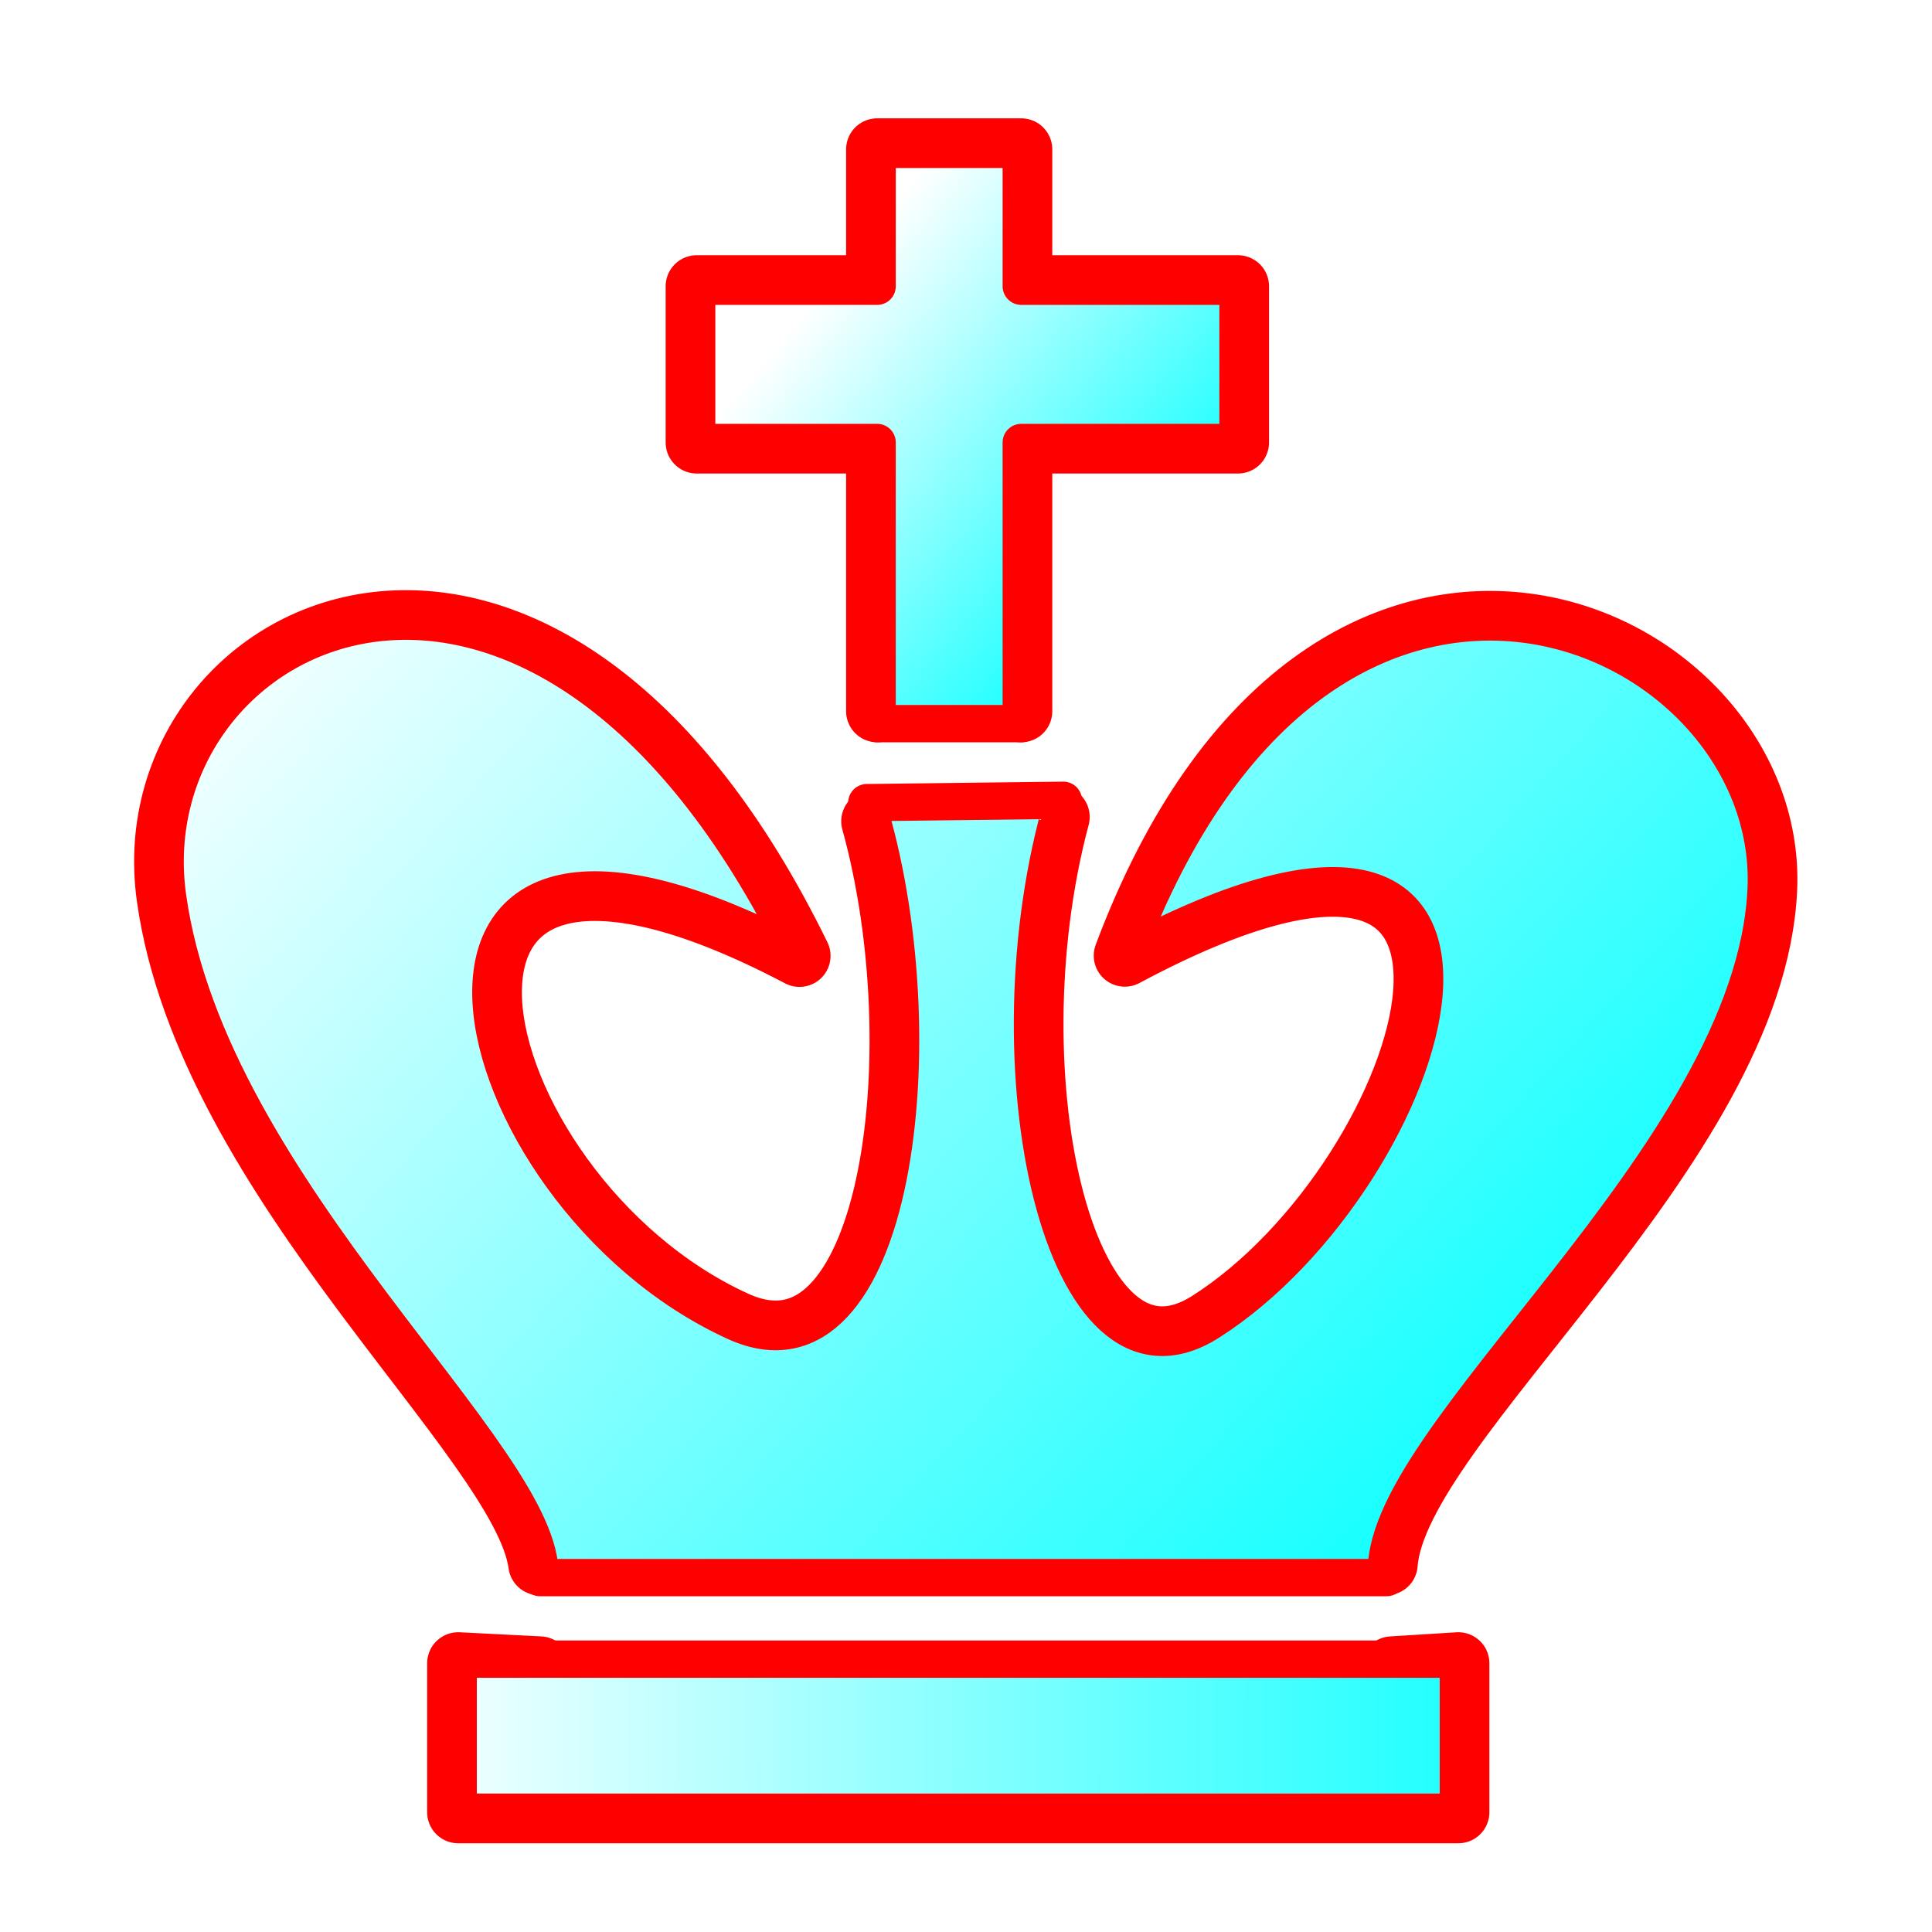
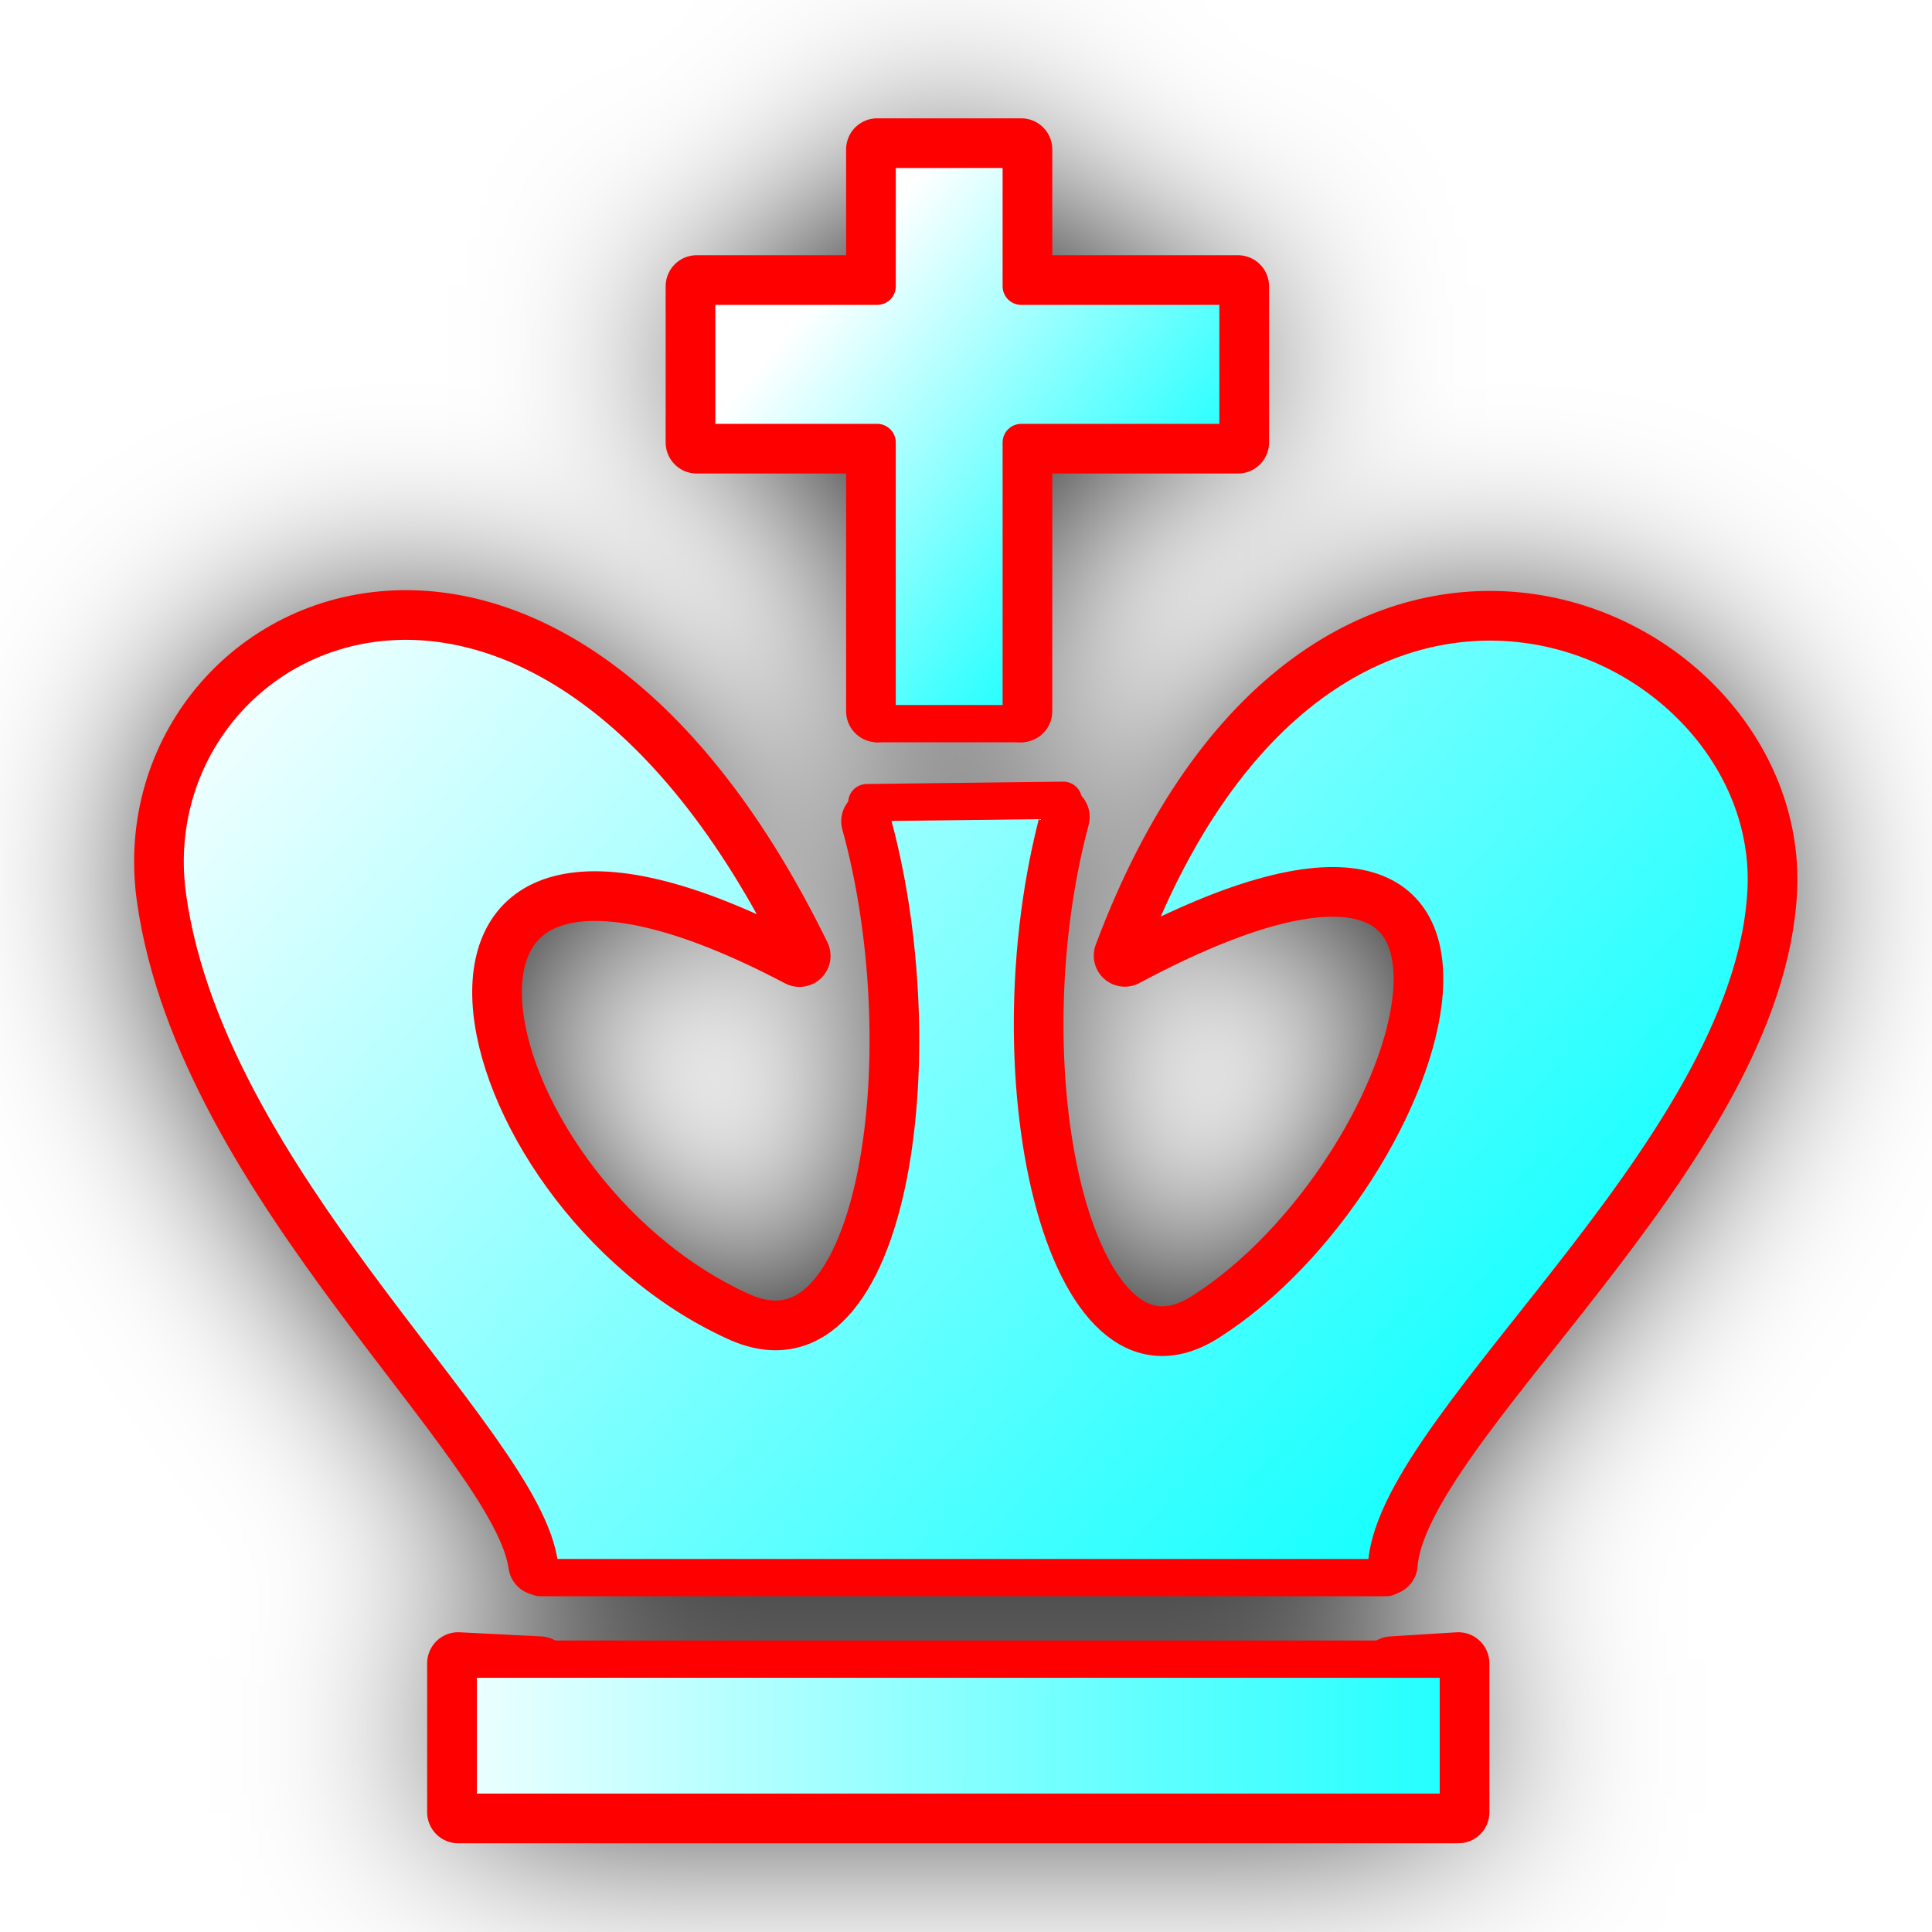
<svg xmlns="http://www.w3.org/2000/svg" xmlns:xlink="http://www.w3.org/1999/xlink" width="700pt" height="700pt" id="king" viewBox="0 0 933.333 933.333" version="1.0">
  <style id="style-base">
    .base { 
      fill-opacity:1;
      fill-rule:evenodd;
      stroke-miterlimit:4;
      stroke-dasharray:none;
      stroke-linecap:round;
      stroke-linejoin:round;
      stroke-opacity:1
+     }
+     .shadow {
+       stroke:none;
+       filter:url(#filterBlur);
    }
  </style>
  <style id="stroke-medium">
    .stroke-medium {
      stroke-width: 18;
    }
  </style>
  <style id="stroke-boundary">
    .stroke-boundary {
      stroke-width: 30;
    }
  </style>
  <style id="stroke-color">
    .stroke-color {
      stroke:#ff0000;
    }
  </style>
  <style id="fill-color">
    .fill-color {
      fill:#00ff00;
    }
  </style>
  <defs id="defs36222">
    <linearGradient id="fillGradient">
      <stop style="stop-color:#ffffff;stop-opacity:1;" offset="0" id="stop0" />
      <stop style="stop-color:#00ffff;stop-opacity:1;" offset="1" id="stop1" />
    </linearGradient>
    <linearGradient xlink:href="#fillGradient" id="base-gradient" gradientUnits="userSpaceOnUse" x1="163.113" y1="776.638" x2="702.697" y2="778.811" gradientTransform="matrix(1.109172,0,0,1.109172,1.365825,-39.60045)" />
    <linearGradient xlink:href="#fillGradient" id="main-gradient" gradientUnits="userSpaceOnUse" x1="150.079" y1="255.254" x2="694.007" y2="740.062" gradientTransform="matrix(1.109172,0,0,1.109172,-23.2556,-49.85938)" />
    <linearGradient xlink:href="#fillGradient" id="cross-gradient" x1="375.068" y1="176.416" x2="535.576" y2="308.934" gradientUnits="userSpaceOnUse" gradientTransform="matrix(1.109172,0,0,1.109172,-23.2556,-49.85938)" />
+     <filter style="color-interpolation-filters:sRGB;" id="filterBlur" x="-0.191" y="-0.163" width="1.382" height="1.327">
+       <feGaussianBlur stdDeviation="50 50" result="blur" id="feGaussianBlur13" />
+     </filter>
  </defs>
+   <path id="shadow" style="fill:#000" class="base shadow" d="M 423.746 72.16 L 423.746 138.293 L 336.572 138.293 L 336.572 213.752 L 423.746 213.752 L 423.746 349.592 L 493.348 349.592 L 493.348 213.752 L 598.061 213.752 L 598.061 138.293 L 493.348 138.293 L 493.348 72.16 L 423.746 72.16 z M 191.195 300.195 C 122.213 302.93 71.178 363.602 81.006 433.463 C 101.102 576.315 264.143 704.857 260.83 762.123 L 669.941 762.123 C 663.387 695.773 847.311 559.32 853.197 429.58 C 858.847 302.64 639.767 204.327 543.379 461.658 C 764.922 343.162 693.927 568.908 583.98 638.693 C 513.144 683.655 476.109 514.007 513.688 386.6 L 418.75 387.744 C 453.758 500.49 432.408 673.747 355.389 638.693 C 218.197 576.253 167.196 346.513 386.232 461.764 C 326.901 340.477 252.062 297.783 191.195 300.195 z M 221.352 801.521 L 221.352 875.467 L 704.512 875.467 L 704.512 801.521 L 221.352 801.521 z " />
  <path id="boundary" class="base stroke-color stroke-boundary" style="fill:none" d="M 493.348,343.592 V 213.752 H 598.061 V 138.293 H 493.348 V 72.16 h -69.602 v 66.133 h -87.174 v 75.459 h 87.174 V 343.592 m -2.358,53.142 c 31.213,112.699 9.001,276.095 -65.999,241.96 C 218.197,576.253 167.196,346.513 386.232,461.764 326.901,340.477 252.062,297.783 191.195,300.195 122.214,302.93 71.178,363.602 81.006,433.463 100.378,571.172 252.589,695.583 260.555,755.664 m 409.325,-0.059 C 674.868,687.129 847.498,555.207 853.197,429.58 858.847,302.64 639.767,204.328 543.379,461.658 764.922,343.162 693.927,568.908 583.98,638.693 514.628,682.713 477.675,521.019 511.424,394.657 m -250.621,410.864 -39.452,-2 v 71.945 h 483.16 v -71.945 l -32.119,2" />
  <path class="base stroke-color stroke-medium" style="fill:url(#cross-gradient)" d="m 423.747,72.159 v 66.134 h -87.174 v 75.458 H 423.747 v 135.839 h 69.601 V 213.752 H 598.06 V 138.294 H 493.348 V 72.159 Z" id="cross" />
  <path class="base stroke-color stroke-medium" style="fill:url(#main-gradient)" d="M 543.378,461.659 C 764.922,343.163 693.928,568.908 583.981,638.694 513.145,683.655 476.109,514.008 513.688,386.6 l -94.938,1.144 c 35.008,112.746 13.658,286.004 -63.361,250.95 C 218.196,576.253 167.195,346.513 386.232,461.764 259.659,203.019 62.507,301.959 81.007,433.462 101.102,576.315 264.144,704.857 260.831,762.124 H 669.942 C 663.388,695.773 847.312,559.32 853.198,429.58 858.848,302.64 639.766,204.328 543.378,461.659 Z" id="main" />
  <rect class="base stroke-color stroke-medium" style="fill:url(#base-gradient)" id="base" width="483.16" height="73.945" x="221.352" y="801.521" />
</svg>
